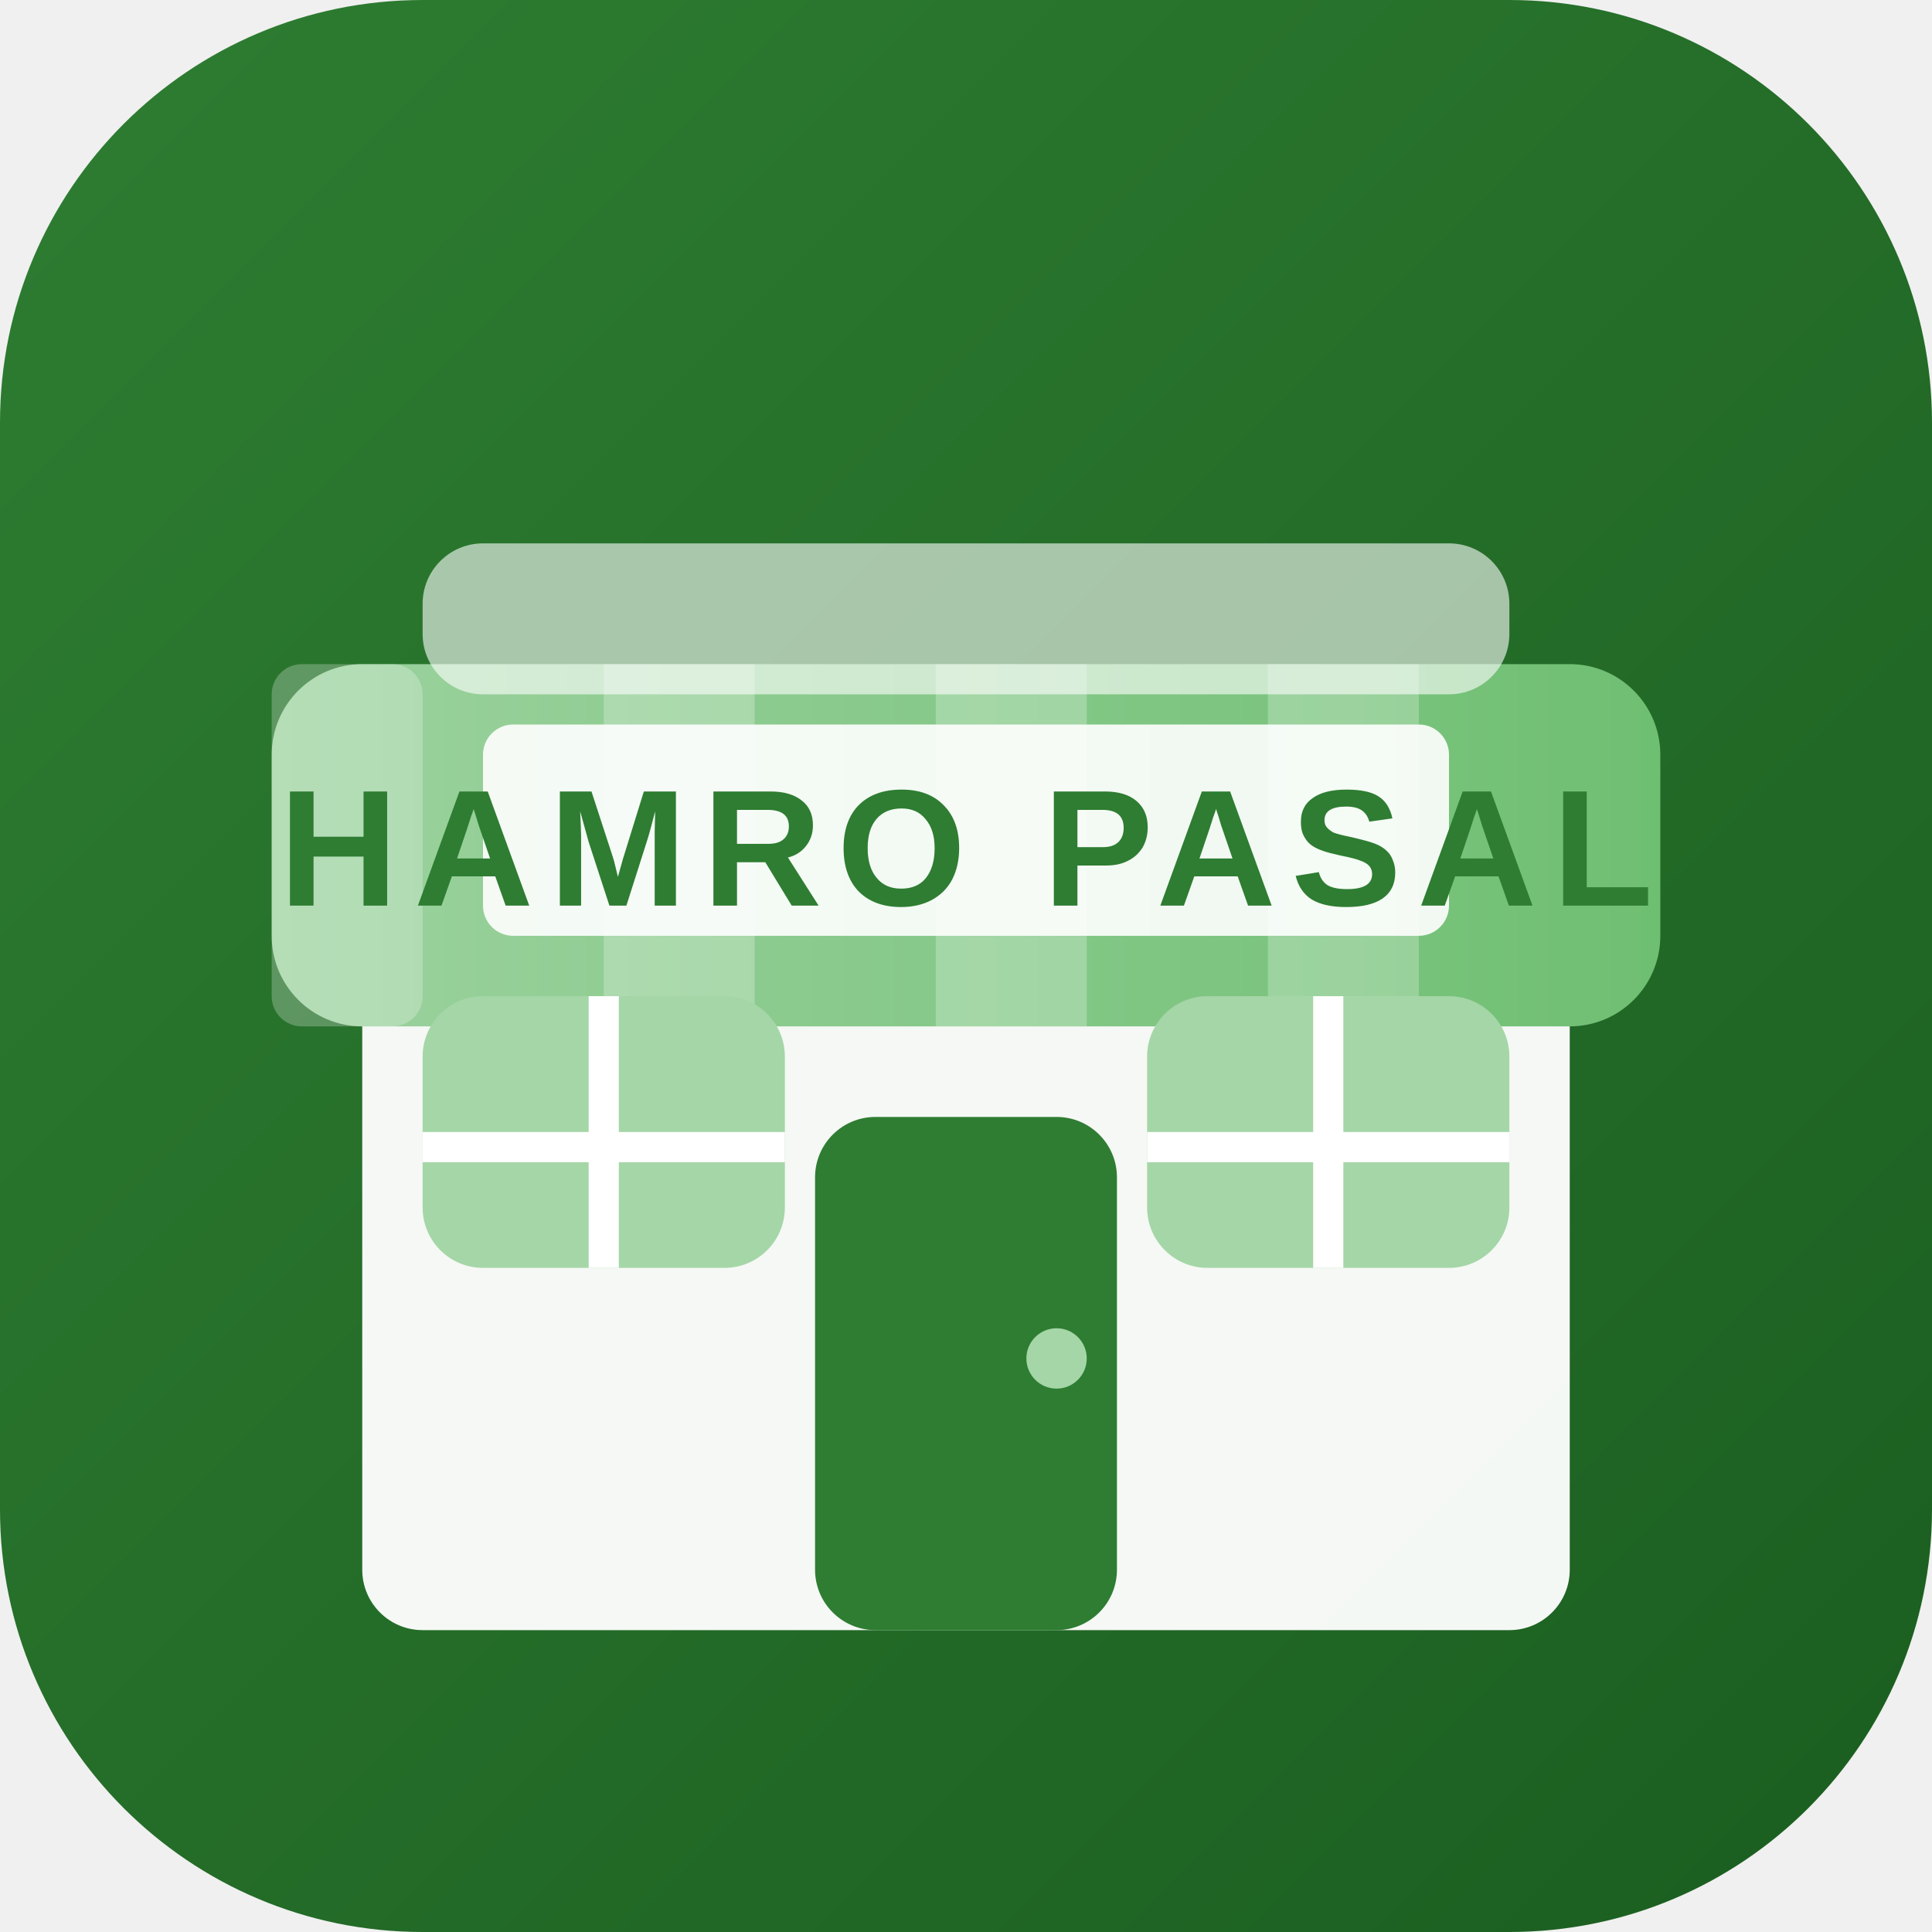
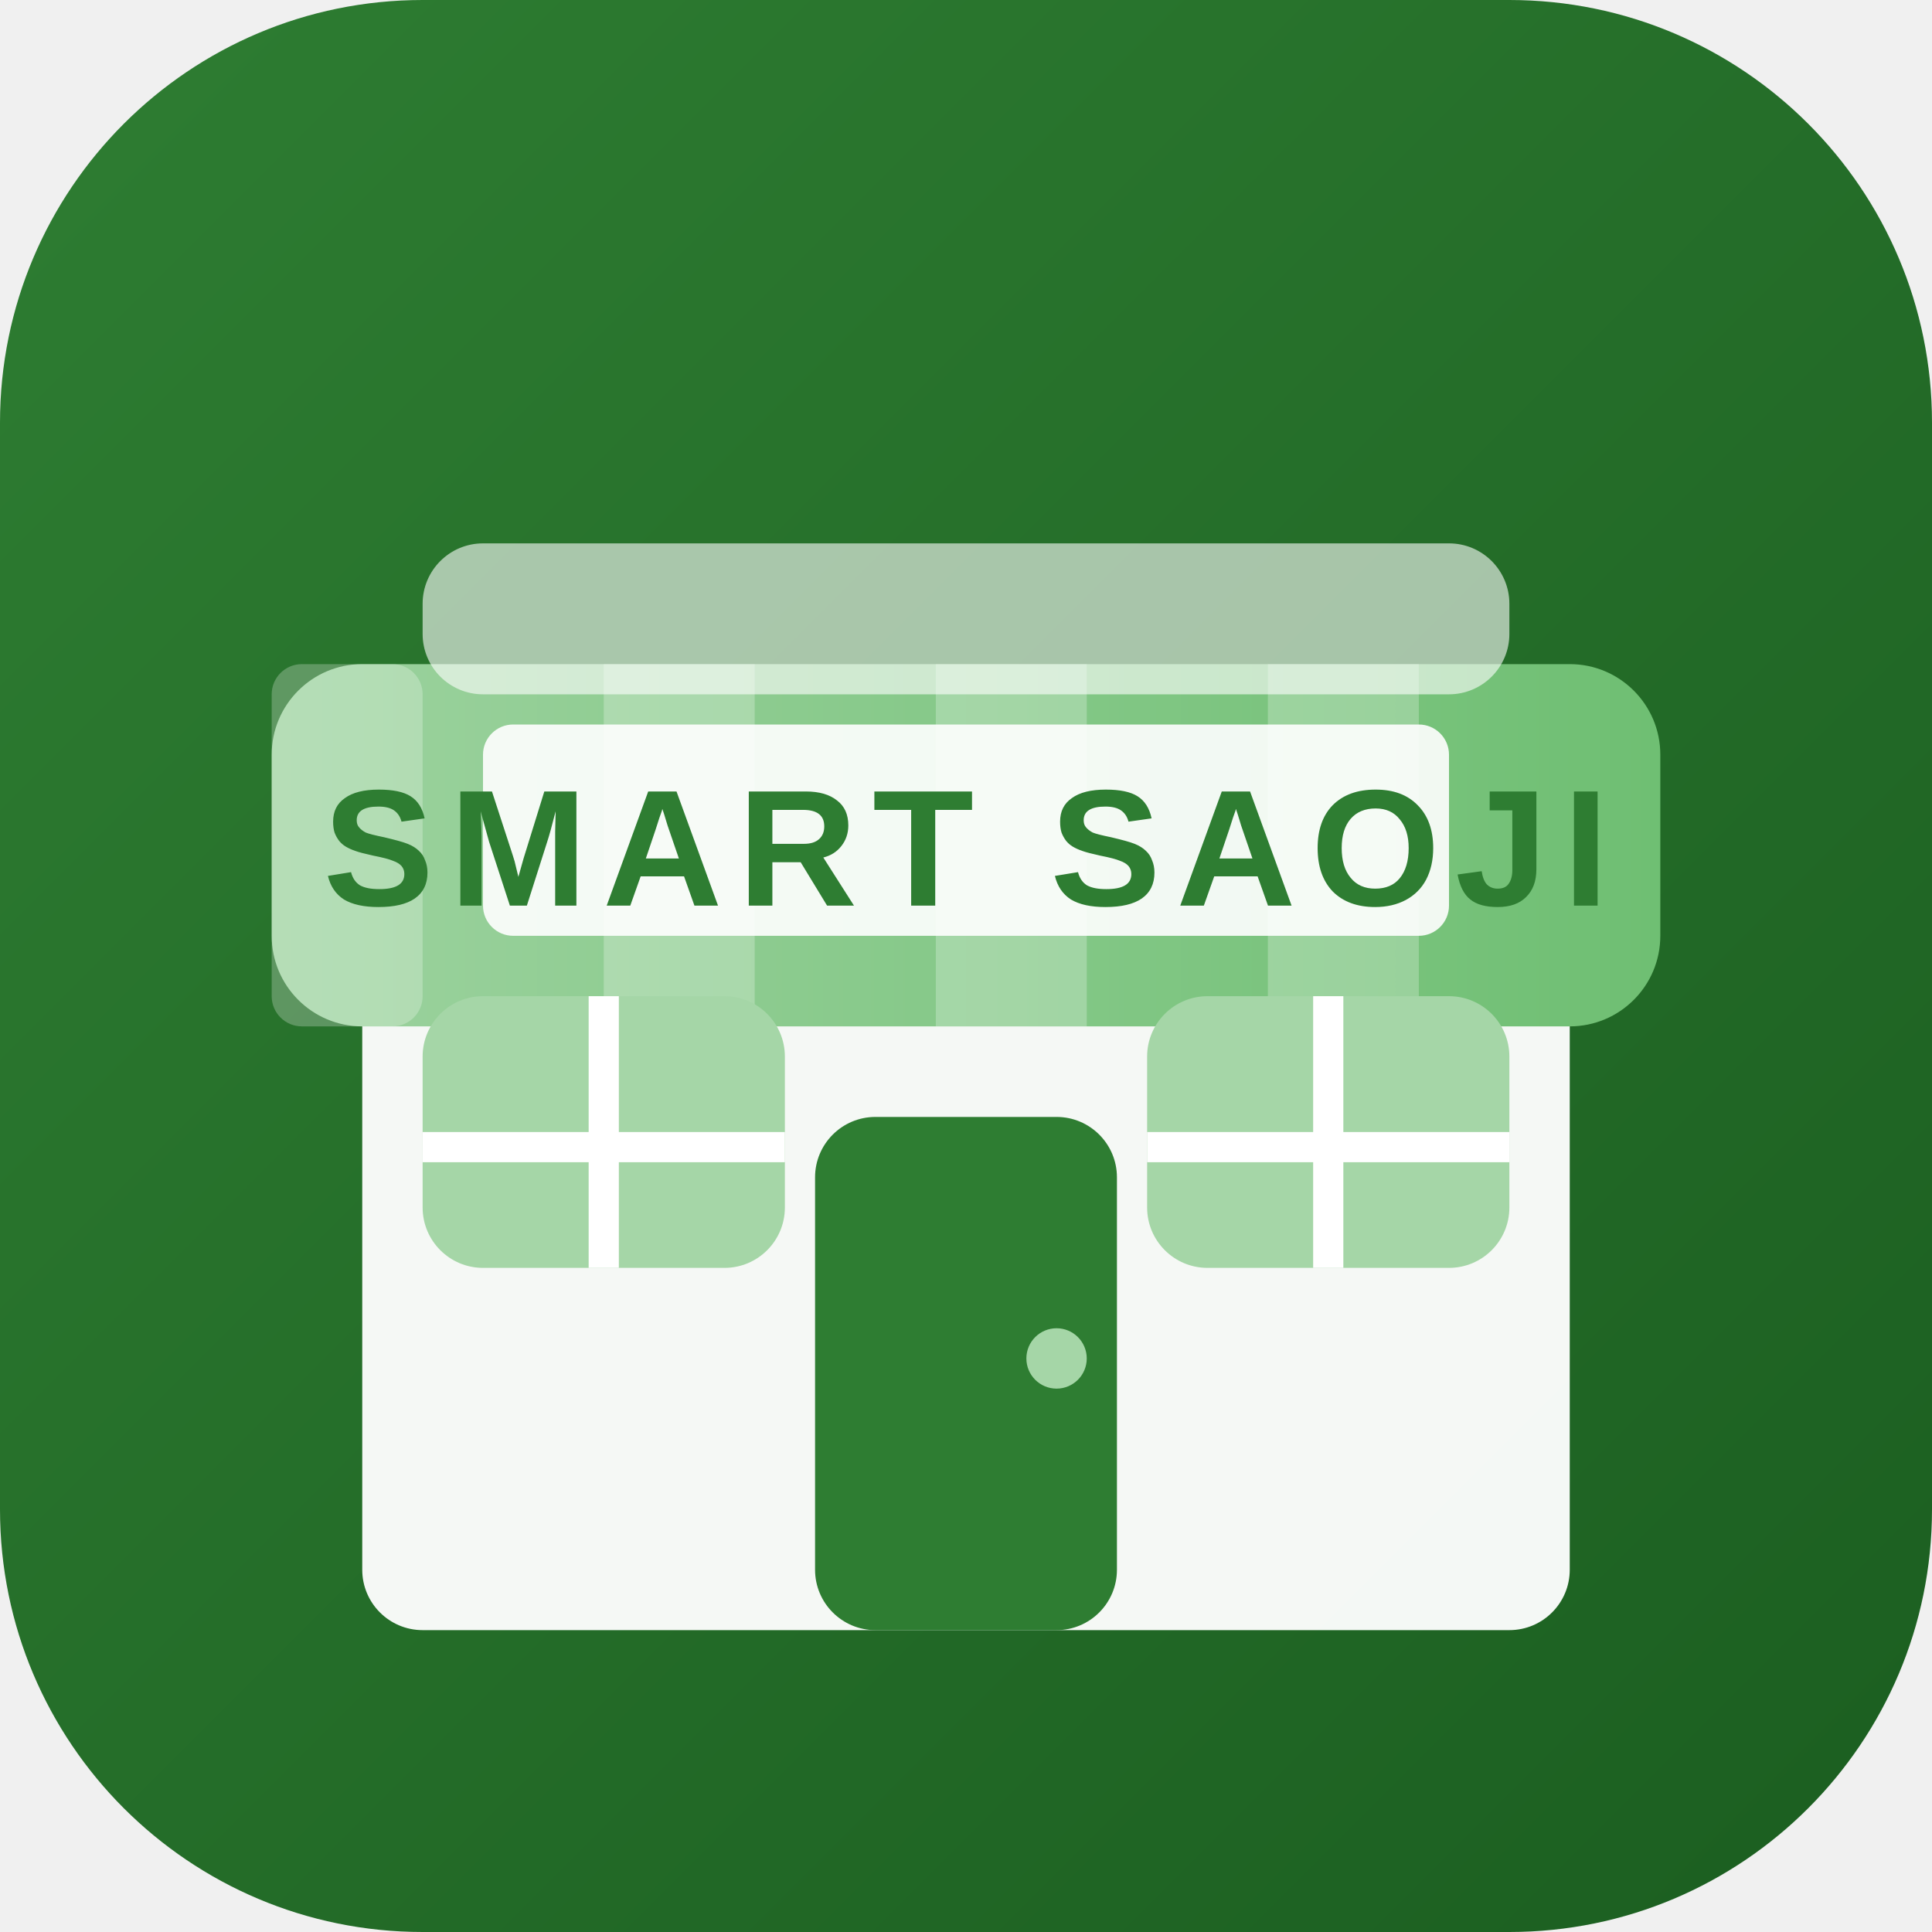
<svg xmlns="http://www.w3.org/2000/svg" viewBox="0 0 64 64" fill="none">
  <defs>
    <linearGradient id="bg" x1="0" y1="0" x2="64" y2="64" gradientUnits="userSpaceOnUse">
      <stop offset="0%" stop-color="#2E7D32" />
      <stop offset="100%" stop-color="#1B5E20" />
    </linearGradient>
    <linearGradient id="awning" x1="0" y1="0" x2="64" y2="0" gradientUnits="userSpaceOnUse">
      <stop offset="0%" stop-color="#A5D6A7" />
      <stop offset="100%" stop-color="#66BB6A" />
    </linearGradient>
  </defs>
  <rect width="64" height="64" rx="14" fill="url(#bg)" />
  <rect x="12" y="30" width="40" height="24" rx="2" fill="white" fill-opacity="0.95" />
  <rect x="9" y="22" width="46" height="12" rx="3" fill="url(#awning)" />
  <rect x="9" y="22" width="5" height="12" rx="1" fill="white" fill-opacity="0.25" />
  <rect x="20" y="22" width="5" height="12" fill="white" fill-opacity="0.25" />
  <rect x="31" y="22" width="5" height="12" fill="white" fill-opacity="0.25" />
  <rect x="42" y="22" width="5" height="12" fill="white" fill-opacity="0.25" />
  <rect x="14" y="18" width="36" height="5" rx="2" fill="white" fill-opacity="0.6" />
  <rect x="14" y="33" width="12" height="9" rx="2" fill="#A5D6A7" />
  <line x1="20" y1="33" x2="20" y2="42" stroke="white" stroke-width="1" />
  <line x1="14" y1="38" x2="26" y2="38" stroke="white" stroke-width="1" />
  <rect x="38" y="33" width="12" height="9" rx="2" fill="#A5D6A7" />
  <line x1="44" y1="33" x2="44" y2="42" stroke="white" stroke-width="1" />
  <line x1="38" y1="38" x2="50" y2="38" stroke="white" stroke-width="1" />
  <rect x="27" y="37" width="10" height="17" rx="2" fill="#2E7D32" />
  <circle cx="35" cy="45" r="1" fill="#A5D6A7" />
  <rect x="16" y="24" width="32" height="7" rx="1" fill="white" fill-opacity="0.9" />
-   <text x="32" y="30" text-anchor="middle" fill="#2E7D32" font-size="5.5" font-weight="800" font-family="Arial, sans-serif" letter-spacing="0.5">HAMRO PASAL</text>
+   <text x="32" y="30" text-anchor="middle" fill="#2E7D32" font-size="5.5" font-weight="800" font-family="Arial, sans-serif" letter-spacing="0.5">SMART SAOJI</text>
</svg>
